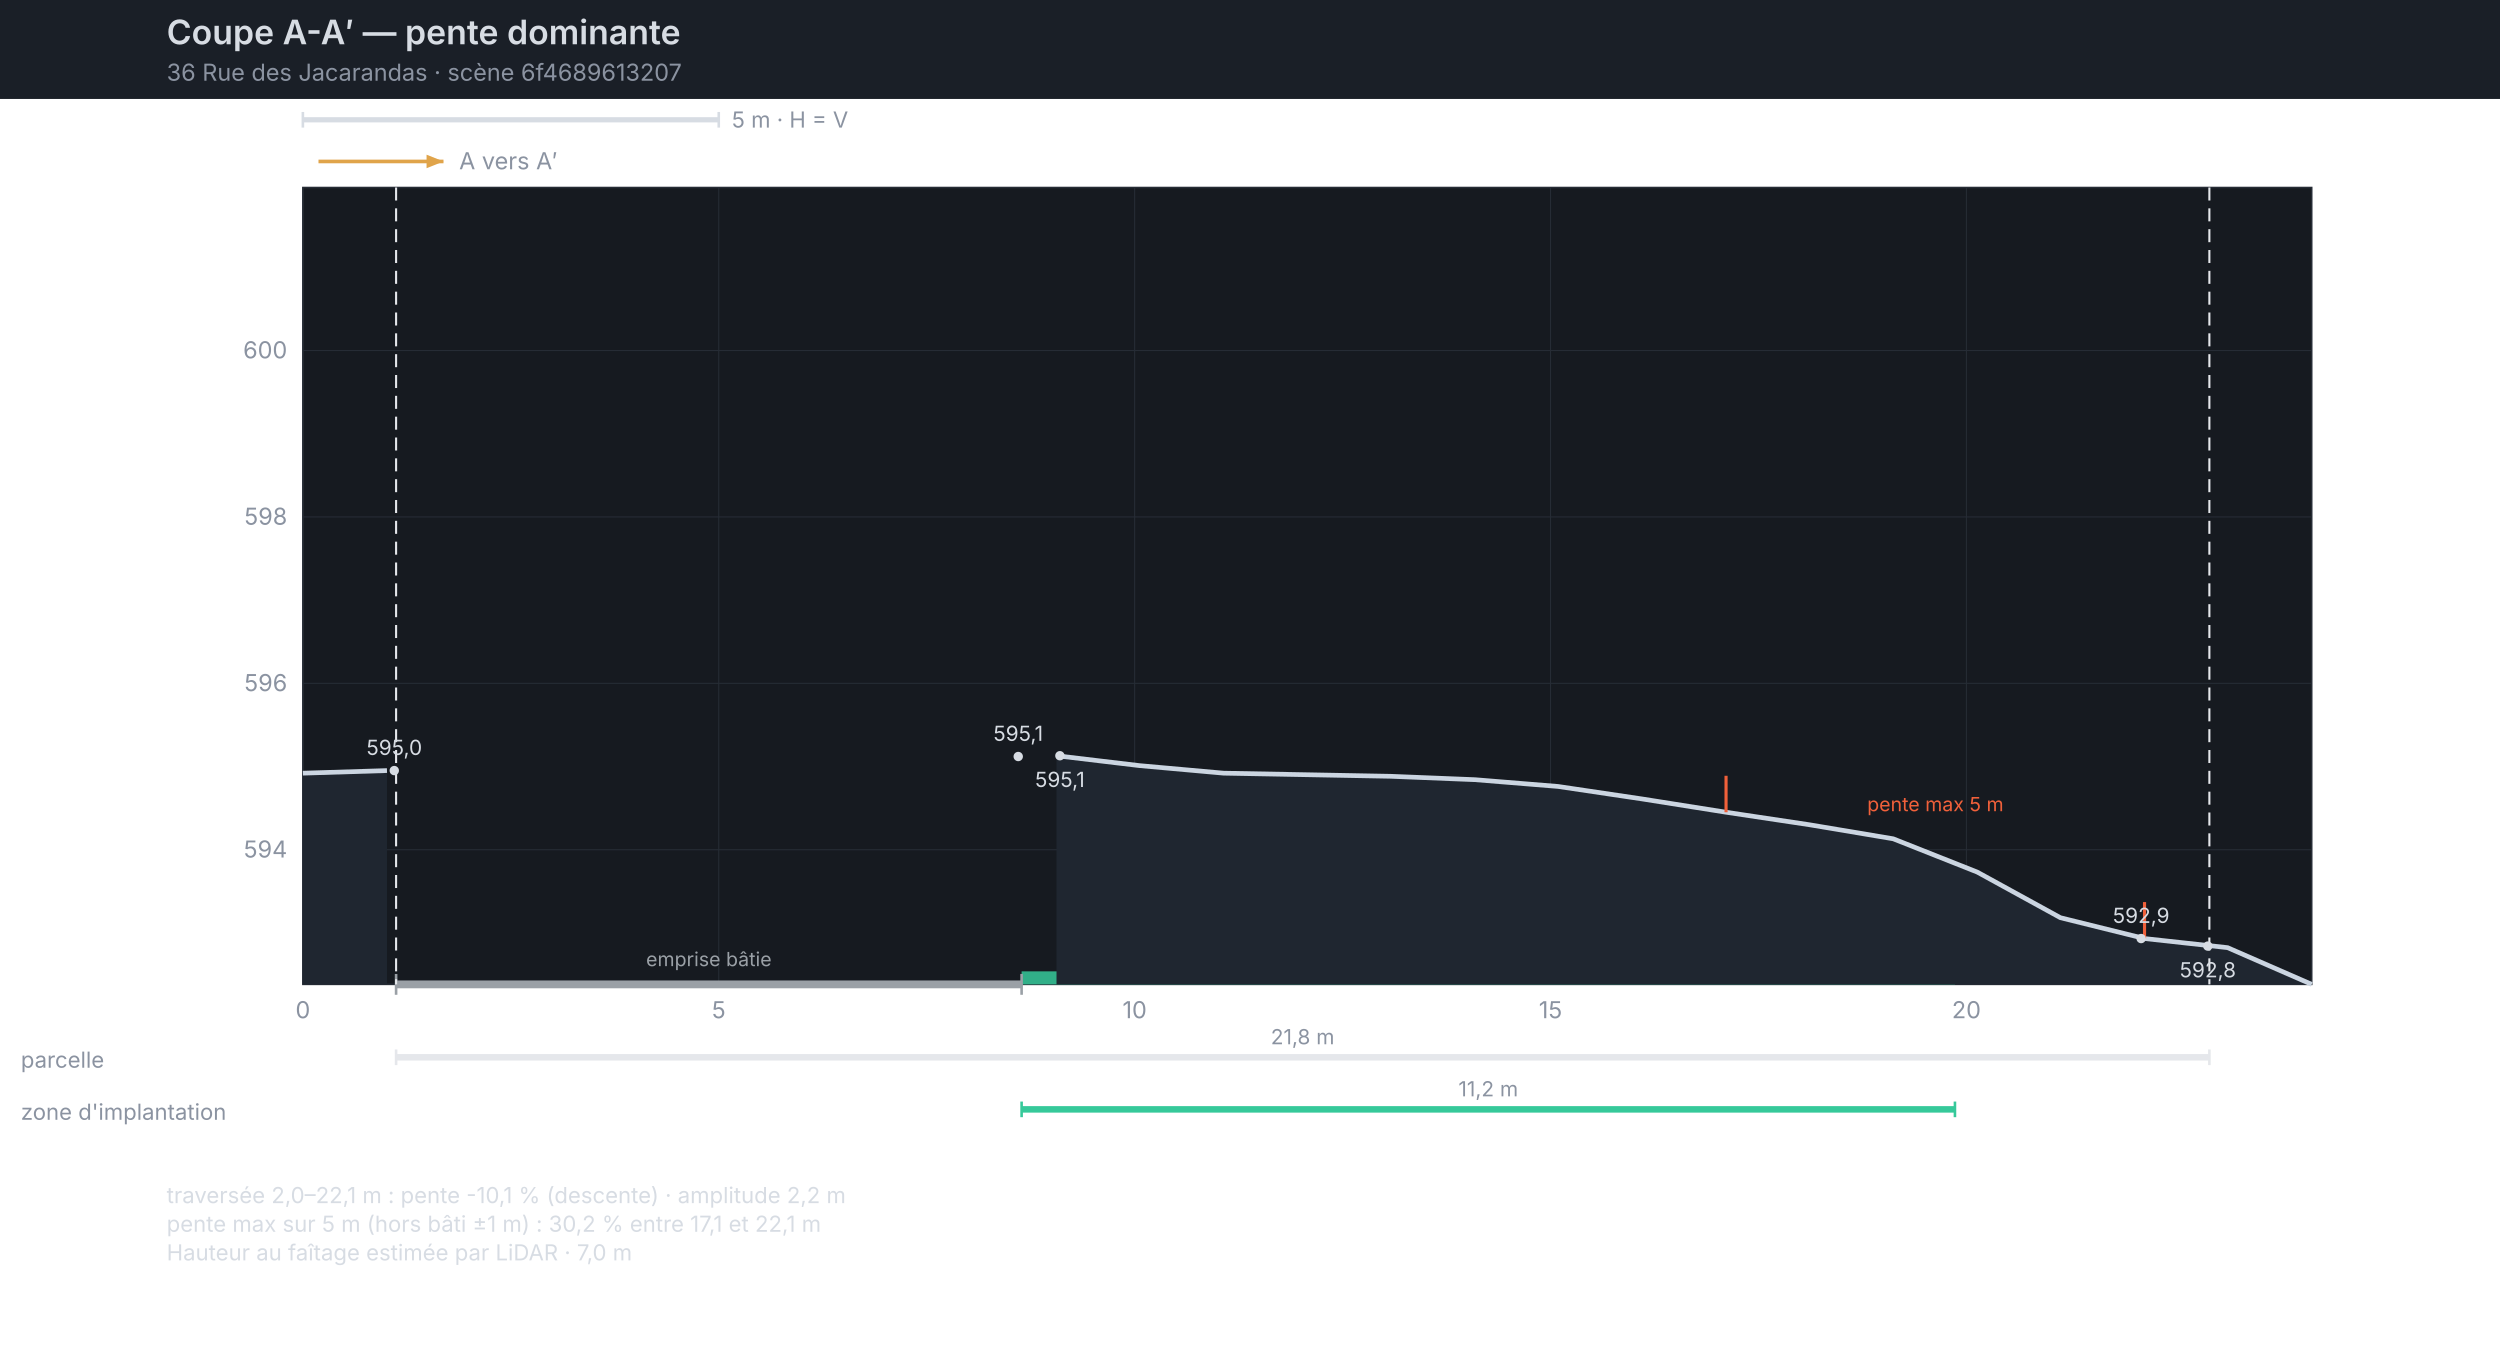
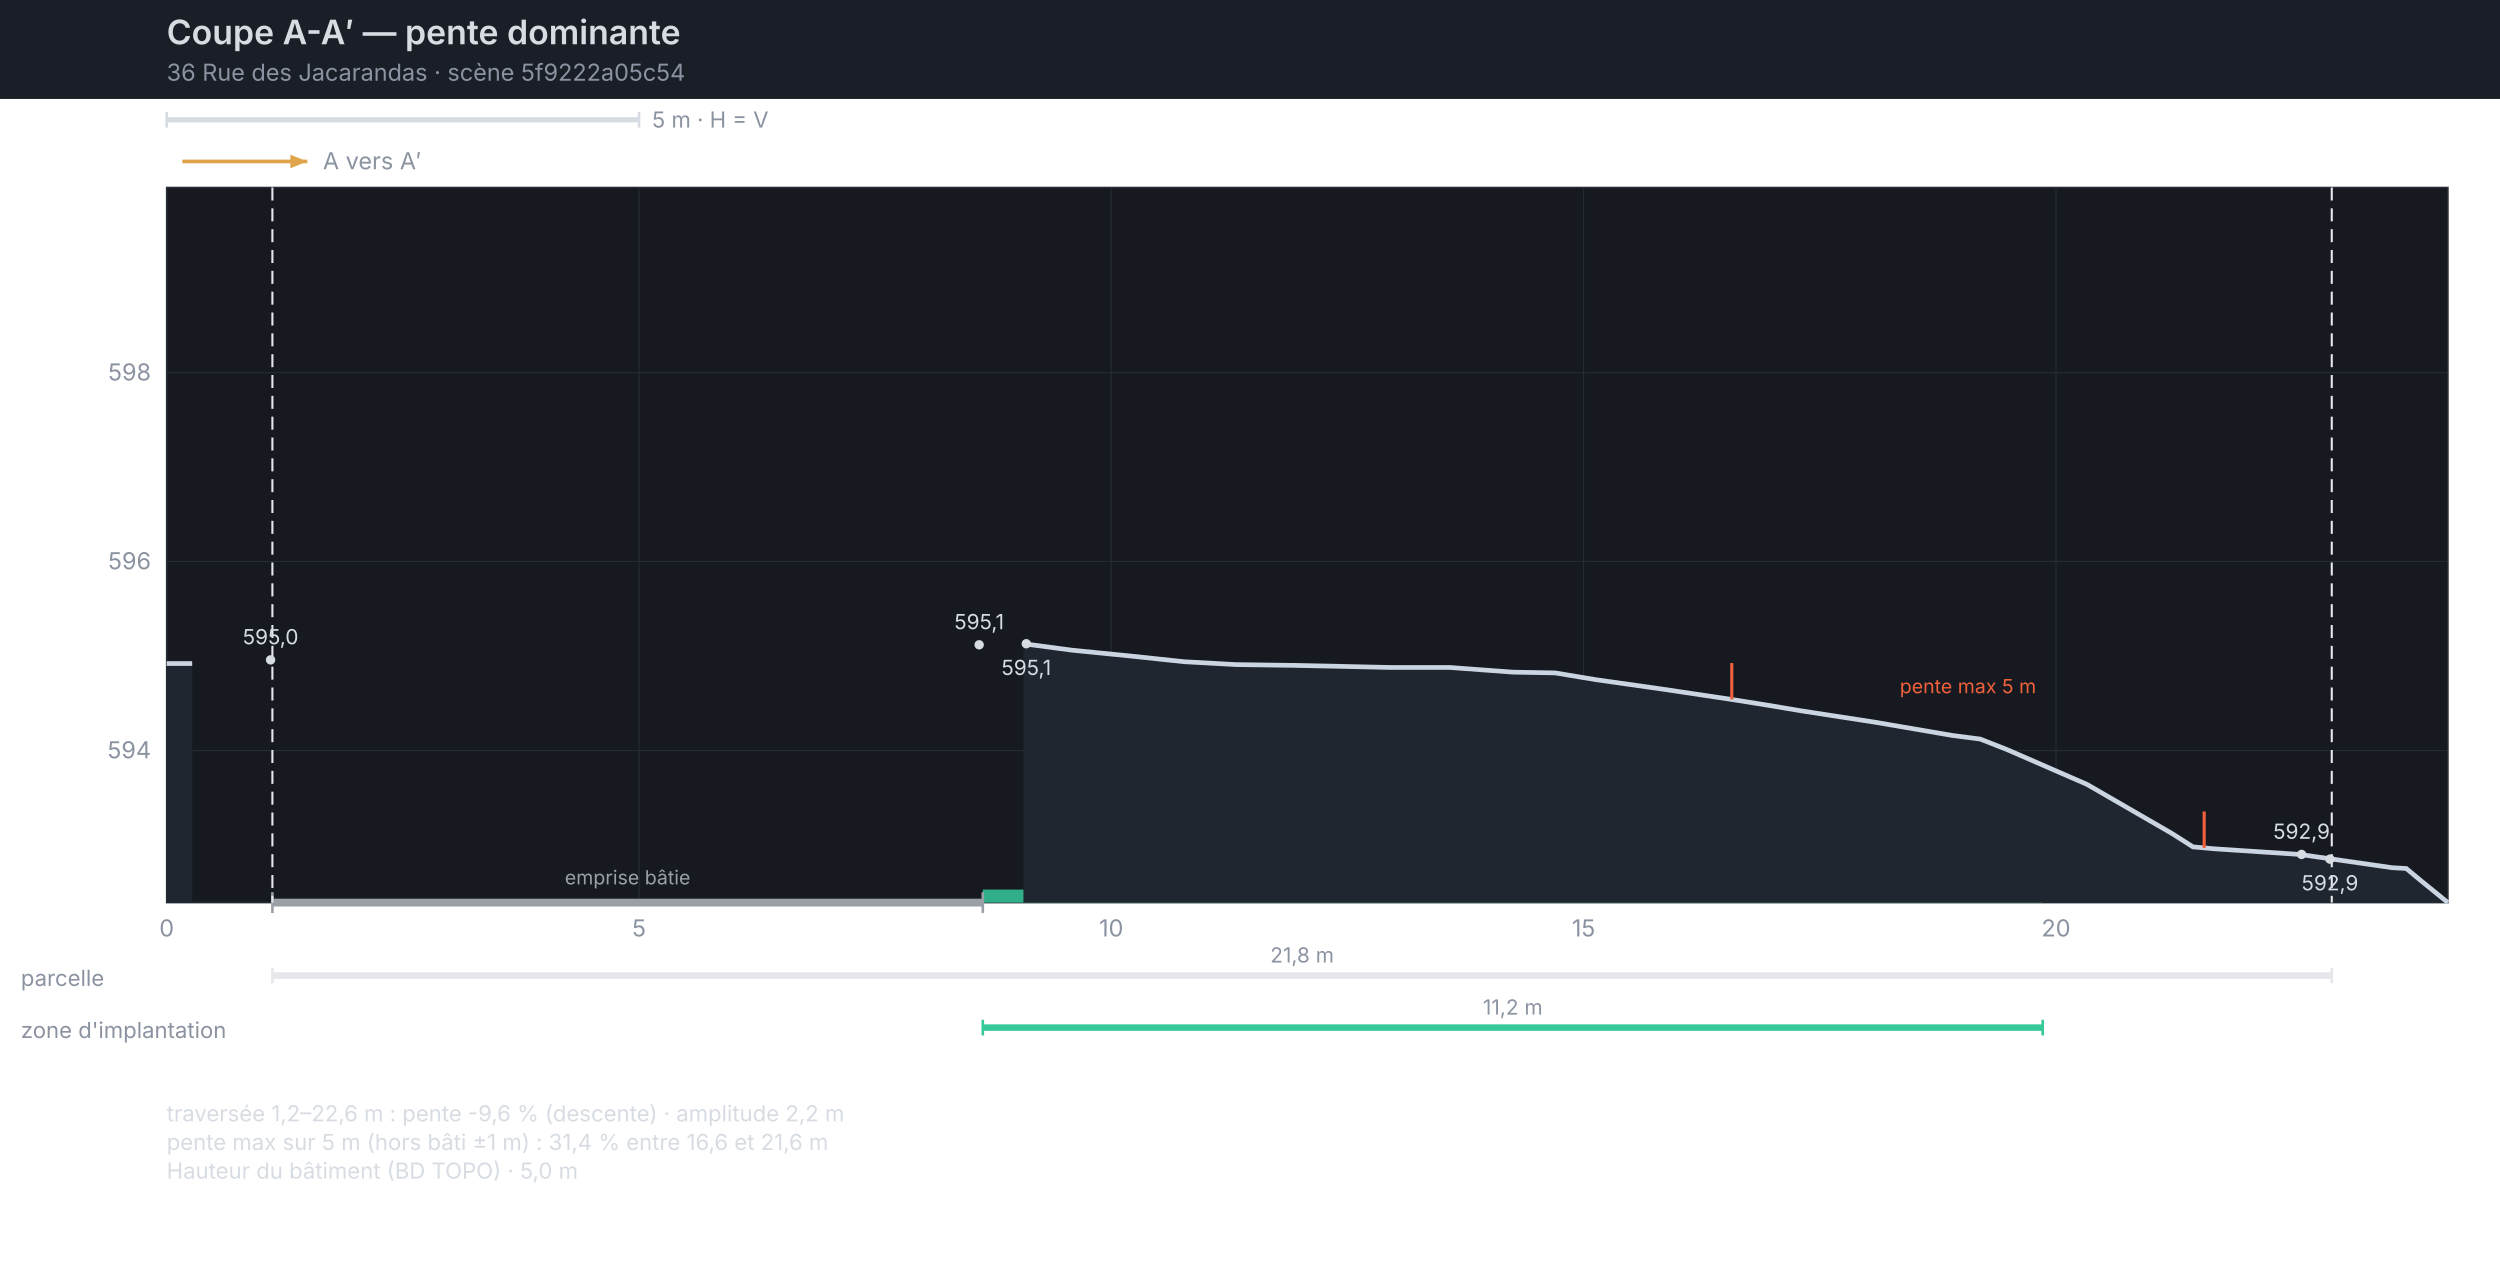
- <svg xmlns="http://www.w3.org/2000/svg" viewBox="0 0 960 520" width="960" height="520" role="img" aria-label="Coupe A-A′ — pente dominante" font-family="Inter, Helvetica, Arial, sans-serif" style="background:#0f1115">
+ <svg xmlns="http://www.w3.org/2000/svg" viewBox="0 0 960 488" width="960" height="488" role="img" aria-label="Coupe A-A′ — pente dominante" font-family="Inter, Helvetica, Arial, sans-serif" style="background:#0f1115">
  <rect x="0" y="0" width="960" height="38" fill="#1a1f27" />
  <text x="64" y="17" font-size="13" font-weight="600" fill="#d7dce3">Coupe A-A′ — pente dominante</text>
-   <text x="64" y="31" font-size="9" fill="#8b93a1">36 Rue des Jacarandas · scène 6f4689613207</text>
-   <rect x="116.3" y="72" width="771.4" height="306.0" fill="#161a20" stroke="#262c35" stroke-width="0.6" />
-   <line x1="116.3" y1="72" x2="116.3" y2="378.0" stroke="#262c35" stroke-width="0.4" />
-   <text x="116.3" y="391.0" text-anchor="middle" font-size="9" fill="#8b93a1">0</text>
-   <line x1="276.0" y1="72" x2="276.0" y2="378.0" stroke="#262c35" stroke-width="0.4" />
-   <text x="276.0" y="391.0" text-anchor="middle" font-size="9" fill="#8b93a1">5</text>
-   <line x1="435.7" y1="72" x2="435.7" y2="378.0" stroke="#262c35" stroke-width="0.4" />
-   <text x="435.7" y="391.0" text-anchor="middle" font-size="9" fill="#8b93a1">10</text>
-   <line x1="595.4" y1="72" x2="595.4" y2="378.0" stroke="#262c35" stroke-width="0.4" />
-   <text x="595.4" y="391.0" text-anchor="middle" font-size="9" fill="#8b93a1">15</text>
-   <line x1="755.1" y1="72" x2="755.1" y2="378.0" stroke="#262c35" stroke-width="0.4" />
-   <text x="755.1" y="391.0" text-anchor="middle" font-size="9" fill="#8b93a1">20</text>
-   <line x1="116.3" y1="326.3" x2="887.7" y2="326.3" stroke="#262c35" stroke-width="0.4" />
-   <text x="110.3" y="329.3" text-anchor="end" font-size="9" fill="#8b93a1">594</text>
-   <line x1="116.3" y1="262.4" x2="887.7" y2="262.4" stroke="#262c35" stroke-width="0.4" />
-   <text x="110.3" y="265.4" text-anchor="end" font-size="9" fill="#8b93a1">596</text>
-   <line x1="116.3" y1="198.5" x2="887.7" y2="198.5" stroke="#262c35" stroke-width="0.4" />
-   <text x="110.3" y="201.5" text-anchor="end" font-size="9" fill="#8b93a1">598</text>
-   <line x1="116.3" y1="134.6" x2="887.7" y2="134.6" stroke="#262c35" stroke-width="0.4" />
-   <text x="110.3" y="137.6" text-anchor="end" font-size="9" fill="#8b93a1">600</text>
-   <rect x="392.3" y="373.0" width="358.4" height="5" fill="#36c99a" fill-opacity="0.85" />
-   <polygon points="116.3,296.9 148.6,295.9 148.6,378.0 116.3,378.0" fill="#1f2630" stroke="none" />
-   <polyline points="116.3,296.9 148.6,295.9" fill="none" stroke="#cbd5e1" stroke-width="1.8" />
-   <polygon points="405.7,290.2 437.6,294.0 469.9,296.9 502.2,297.5 534.1,298.1 566.4,299.4 598.3,302.0 630.6,306.8 662.8,311.9 694.8,316.7 727.0,322.1 759.3,334.9 791.2,352.4 823.5,360.4 855.4,363.9 887.7,378.0 887.7,378.0 405.7,378.0" fill="#1f2630" stroke="none" />
-   <polyline points="405.7,290.2 437.6,294.0 469.9,296.9 502.2,297.5 534.1,298.1 566.4,299.4 598.3,302.0 630.6,306.8 662.8,311.9 694.8,316.7 727.0,322.1 759.3,334.9 791.2,352.4 823.5,360.4 855.4,363.9 887.7,378.0" fill="none" stroke="#cbd5e1" stroke-width="1.8" />
-   <line x1="152.1" y1="378.0" x2="392.3" y2="378.0" stroke="#9aa0a6" stroke-width="3" />
-   <line x1="152.1" y1="374.0" x2="152.1" y2="382.0" stroke="#9aa0a6" stroke-width="1" />
-   <line x1="392.3" y1="374.0" x2="392.3" y2="382.0" stroke="#9aa0a6" stroke-width="1" />
-   <text x="272.2" y="371.0" text-anchor="middle" font-size="7.5" fill="#9aa0a6">emprise bâtie</text>
-   <line x1="152.1" y1="72" x2="152.1" y2="378.0" stroke="#e5e7eb" stroke-width="0.8" stroke-dasharray="5 3" />
-   <line x1="848.4" y1="72" x2="848.4" y2="378.0" stroke="#e5e7eb" stroke-width="0.8" stroke-dasharray="5 3" />
-   <line x1="662.8" y1="311.9" x2="662.8" y2="297.9" stroke="#f0603a" stroke-width="1.2" />
-   <line x1="823.5" y1="360.4" x2="823.5" y2="346.4" stroke="#f0603a" stroke-width="1.2" />
-   <text x="743.2" y="311.5" text-anchor="middle" font-size="7.5" fill="#f0603a">pente max 5 m</text>
-   <circle cx="151.4" cy="295.9" r="1.8" fill="#d7dce3" />
-   <text x="151.4" y="289.9" text-anchor="middle" font-size="8" fill="#d7dce3">595,0</text>
-   <circle cx="391.0" cy="290.5" r="1.8" fill="#d7dce3" />
-   <text x="391.0" y="284.5" text-anchor="middle" font-size="8" fill="#d7dce3">595,1</text>
-   <circle cx="407.0" cy="290.2" r="1.8" fill="#d7dce3" />
-   <text x="407.0" y="302.2" text-anchor="middle" font-size="8" fill="#d7dce3">595,1</text>
-   <circle cx="822.2" cy="360.4" r="1.8" fill="#d7dce3" />
-   <text x="822.2" y="354.4" text-anchor="middle" font-size="8" fill="#d7dce3">592,9</text>
-   <circle cx="847.8" cy="363.3" r="1.8" fill="#d7dce3" />
-   <text x="847.8" y="375.3" text-anchor="middle" font-size="8" fill="#d7dce3">592,8</text>
-   <line x1="122.3" y1="62.0" x2="170.3" y2="62.0" stroke="#e0a44a" stroke-width="1.4" />
-   <polygon points="170.3,62.0 163.8,64.6 163.8,59.4" fill="#e0a44a" />
-   <text x="176.3" y="65.0" font-size="9" fill="#8b93a1">A vers A′</text>
-   <line x1="116.3" y1="46.0" x2="276.0" y2="46.0" stroke="#d7dce3" stroke-width="2" />
-   <line x1="116.3" y1="43.0" x2="116.3" y2="49.0" stroke="#d7dce3" stroke-width="1" />
-   <line x1="276.0" y1="43.0" x2="276.0" y2="49.0" stroke="#d7dce3" stroke-width="1" />
-   <text x="281.0" y="49.0" font-size="8.5" fill="#8b93a1">5 m · H = V</text>
-   <text x="8" y="410.0" font-size="8.5" fill="#8b93a1">parcelle</text>
-   <line x1="152.1" y1="406.0" x2="848.4" y2="406.0" stroke="#e5e7eb" stroke-width="2.5" />
-   <line x1="152.1" y1="403.0" x2="152.1" y2="409.0" stroke="#e5e7eb" stroke-width="1" />
-   <line x1="848.4" y1="403.0" x2="848.4" y2="409.0" stroke="#e5e7eb" stroke-width="1" />
-   <text x="500.2" y="401.0" text-anchor="middle" font-size="8" fill="#8b93a1">21,8 m</text>
-   <text x="8" y="430.0" font-size="8.5" fill="#8b93a1">zone d'implantation</text>
-   <line x1="392.3" y1="426.0" x2="750.7" y2="426.0" stroke="#36c99a" stroke-width="2.5" />
-   <line x1="392.3" y1="423.0" x2="392.3" y2="429.0" stroke="#36c99a" stroke-width="1" />
-   <line x1="750.7" y1="423.0" x2="750.7" y2="429.0" stroke="#36c99a" stroke-width="1" />
-   <text x="571.5" y="421.0" text-anchor="middle" font-size="8" fill="#8b93a1">11,2 m</text>
-   <text x="64" y="462.0" font-size="8.5" fill="#d7dce3">traversée 2,0–22,1 m : pente -10,1 % (descente) · amplitude 2,2 m</text>
-   <text x="64" y="473.0" font-size="8.5" fill="#d7dce3">pente max sur 5 m (hors bâti ±1 m) : 30,2 % entre 17,1 et 22,1 m</text>
-   <text x="64" y="484.0" font-size="8.5" fill="#d7dce3">Hauteur au faîtage estimée par LiDAR · 7,0 m</text>
+   <text x="64" y="31" font-size="9" fill="#8b93a1">36 Rue des Jacarandas · scène 5f9222a05c54</text>
+   <rect x="64.0" y="72" width="876.0" height="274.6" fill="#161a20" stroke="#262c35" stroke-width="0.6" />
+   <line x1="64.0" y1="72" x2="64.0" y2="346.6" stroke="#262c35" stroke-width="0.4" />
+   <text x="64.0" y="359.6" text-anchor="middle" font-size="9" fill="#8b93a1">0</text>
+   <line x1="245.4" y1="72" x2="245.4" y2="346.6" stroke="#262c35" stroke-width="0.4" />
+   <text x="245.4" y="359.6" text-anchor="middle" font-size="9" fill="#8b93a1">5</text>
+   <line x1="426.7" y1="72" x2="426.7" y2="346.6" stroke="#262c35" stroke-width="0.4" />
+   <text x="426.7" y="359.6" text-anchor="middle" font-size="9" fill="#8b93a1">10</text>
+   <line x1="608.1" y1="72" x2="608.1" y2="346.6" stroke="#262c35" stroke-width="0.4" />
+   <text x="608.1" y="359.6" text-anchor="middle" font-size="9" fill="#8b93a1">15</text>
+   <line x1="789.5" y1="72" x2="789.5" y2="346.6" stroke="#262c35" stroke-width="0.4" />
+   <text x="789.5" y="359.6" text-anchor="middle" font-size="9" fill="#8b93a1">20</text>
+   <line x1="64.0" y1="288.2" x2="940.0" y2="288.2" stroke="#262c35" stroke-width="0.4" />
+   <text x="58.0" y="291.2" text-anchor="end" font-size="9" fill="#8b93a1">594</text>
+   <line x1="64.0" y1="215.6" x2="940.0" y2="215.6" stroke="#262c35" stroke-width="0.4" />
+   <text x="58.0" y="218.6" text-anchor="end" font-size="9" fill="#8b93a1">596</text>
+   <line x1="64.0" y1="143.1" x2="940.0" y2="143.1" stroke="#262c35" stroke-width="0.4" />
+   <text x="58.0" y="146.1" text-anchor="end" font-size="9" fill="#8b93a1">598</text>
+   <rect x="377.4" y="341.6" width="407.0" height="5" fill="#36c99a" fill-opacity="0.85" />
+   <polygon points="64.0,254.8 66.5,254.8 73.8,254.8 73.8,346.6 64.0,346.6" fill="#1f2630" stroke="none" />
+   <polyline points="64.0,254.8 66.5,254.8 73.8,254.8" fill="none" stroke="#cbd5e1" stroke-width="1.8" />
+   <polygon points="393.0,247.2 411.9,249.7 434.0,251.9 454.7,254.1 474.6,255.2 496.4,255.5 515.6,255.9 533.7,256.3 556.6,256.3 580.9,258.1 597.2,258.4 612.8,261.0 638.2,264.6 665.0,268.6 678.8,270.8 691.9,273.0 719.8,277.3 749.6,282.4 760.4,283.8 770.6,287.8 801.4,301.2 834.1,320.1 842.1,325.2 849.7,325.9 883.1,328.1 918.6,333.2 924.0,333.5 928.8,337.5 940.0,346.6 940.0,346.6 393.0,346.6" fill="#1f2630" stroke="none" />
+   <polyline points="393.0,247.2 411.9,249.7 434.0,251.9 454.7,254.1 474.6,255.2 496.4,255.5 515.6,255.9 533.7,256.3 556.6,256.3 580.9,258.1 597.2,258.4 612.8,261.0 638.2,264.6 665.0,268.6 678.8,270.8 691.9,273.0 719.8,277.3 749.6,282.4 760.4,283.8 770.6,287.8 801.4,301.2 834.1,320.1 842.1,325.2 849.7,325.9 883.1,328.1 918.6,333.2 924.0,333.5 928.8,337.5 940.0,346.6" fill="none" stroke="#cbd5e1" stroke-width="1.8" />
+   <line x1="104.6" y1="346.6" x2="377.4" y2="346.6" stroke="#9aa0a6" stroke-width="3" />
+   <line x1="104.6" y1="342.6" x2="104.6" y2="350.6" stroke="#9aa0a6" stroke-width="1" />
+   <line x1="377.4" y1="342.6" x2="377.4" y2="350.6" stroke="#9aa0a6" stroke-width="1" />
+   <text x="241.0" y="339.6" text-anchor="middle" font-size="7.5" fill="#9aa0a6">emprise bâtie</text>
+   <line x1="104.6" y1="72" x2="104.6" y2="346.6" stroke="#e5e7eb" stroke-width="0.8" stroke-dasharray="5 3" />
+   <line x1="895.4" y1="72" x2="895.4" y2="346.6" stroke="#e5e7eb" stroke-width="0.8" stroke-dasharray="5 3" />
+   <line x1="665.0" y1="268.6" x2="665.0" y2="254.6" stroke="#f0603a" stroke-width="1.2" />
+   <line x1="846.4" y1="325.6" x2="846.4" y2="311.6" stroke="#f0603a" stroke-width="1.2" />
+   <text x="755.7" y="266.2" text-anchor="middle" font-size="7.5" fill="#f0603a">pente max 5 m</text>
+   <circle cx="103.9" cy="253.4" r="1.8" fill="#d7dce3" />
+   <text x="103.9" y="247.4" text-anchor="middle" font-size="8" fill="#d7dce3">595,0</text>
+   <circle cx="376.0" cy="247.6" r="1.8" fill="#d7dce3" />
+   <text x="376.0" y="241.6" text-anchor="middle" font-size="8" fill="#d7dce3">595,1</text>
+   <circle cx="394.1" cy="247.2" r="1.8" fill="#d7dce3" />
+   <text x="394.1" y="259.2" text-anchor="middle" font-size="8" fill="#d7dce3">595,1</text>
+   <circle cx="883.8" cy="328.1" r="1.8" fill="#d7dce3" />
+   <text x="883.8" y="322.1" text-anchor="middle" font-size="8" fill="#d7dce3">592,9</text>
+   <circle cx="894.7" cy="329.9" r="1.8" fill="#d7dce3" />
+   <text x="894.7" y="341.9" text-anchor="middle" font-size="8" fill="#d7dce3">592,9</text>
+   <line x1="70.0" y1="62.0" x2="118.0" y2="62.0" stroke="#e0a44a" stroke-width="1.4" />
+   <polygon points="118.0,62.0 111.5,64.6 111.5,59.4" fill="#e0a44a" />
+   <text x="124.0" y="65.0" font-size="9" fill="#8b93a1">A vers A′</text>
+   <line x1="64.0" y1="46.0" x2="245.4" y2="46.0" stroke="#d7dce3" stroke-width="2" />
+   <line x1="64.0" y1="43.0" x2="64.0" y2="49.0" stroke="#d7dce3" stroke-width="1" />
+   <line x1="245.4" y1="43.0" x2="245.4" y2="49.0" stroke="#d7dce3" stroke-width="1" />
+   <text x="250.4" y="49.0" font-size="8.5" fill="#8b93a1">5 m · H = V</text>
+   <text x="8" y="378.6" font-size="8.5" fill="#8b93a1">parcelle</text>
+   <line x1="104.6" y1="374.6" x2="895.4" y2="374.6" stroke="#e5e7eb" stroke-width="2.5" />
+   <line x1="104.6" y1="371.6" x2="104.6" y2="377.6" stroke="#e5e7eb" stroke-width="1" />
+   <line x1="895.4" y1="371.6" x2="895.4" y2="377.6" stroke="#e5e7eb" stroke-width="1" />
+   <text x="500.0" y="369.6" text-anchor="middle" font-size="8" fill="#8b93a1">21,8 m</text>
+   <text x="8" y="398.6" font-size="8.5" fill="#8b93a1">zone d'implantation</text>
+   <line x1="377.4" y1="394.6" x2="784.4" y2="394.6" stroke="#36c99a" stroke-width="2.5" />
+   <line x1="377.4" y1="391.6" x2="377.4" y2="397.6" stroke="#36c99a" stroke-width="1" />
+   <line x1="784.4" y1="391.6" x2="784.4" y2="397.6" stroke="#36c99a" stroke-width="1" />
+   <text x="580.9" y="389.6" text-anchor="middle" font-size="8" fill="#8b93a1">11,2 m</text>
+   <text x="64" y="430.6" font-size="8.5" fill="#d7dce3">traversée 1,2–22,6 m : pente -9,6 % (descente) · amplitude 2,2 m</text>
+   <text x="64" y="441.6" font-size="8.5" fill="#d7dce3">pente max sur 5 m (hors bâti ±1 m) : 31,4 % entre 16,6 et 21,6 m</text>
+   <text x="64" y="452.6" font-size="8.5" fill="#d7dce3">Hauteur du bâtiment (BD TOPO) · 5,0 m</text>
</svg>
